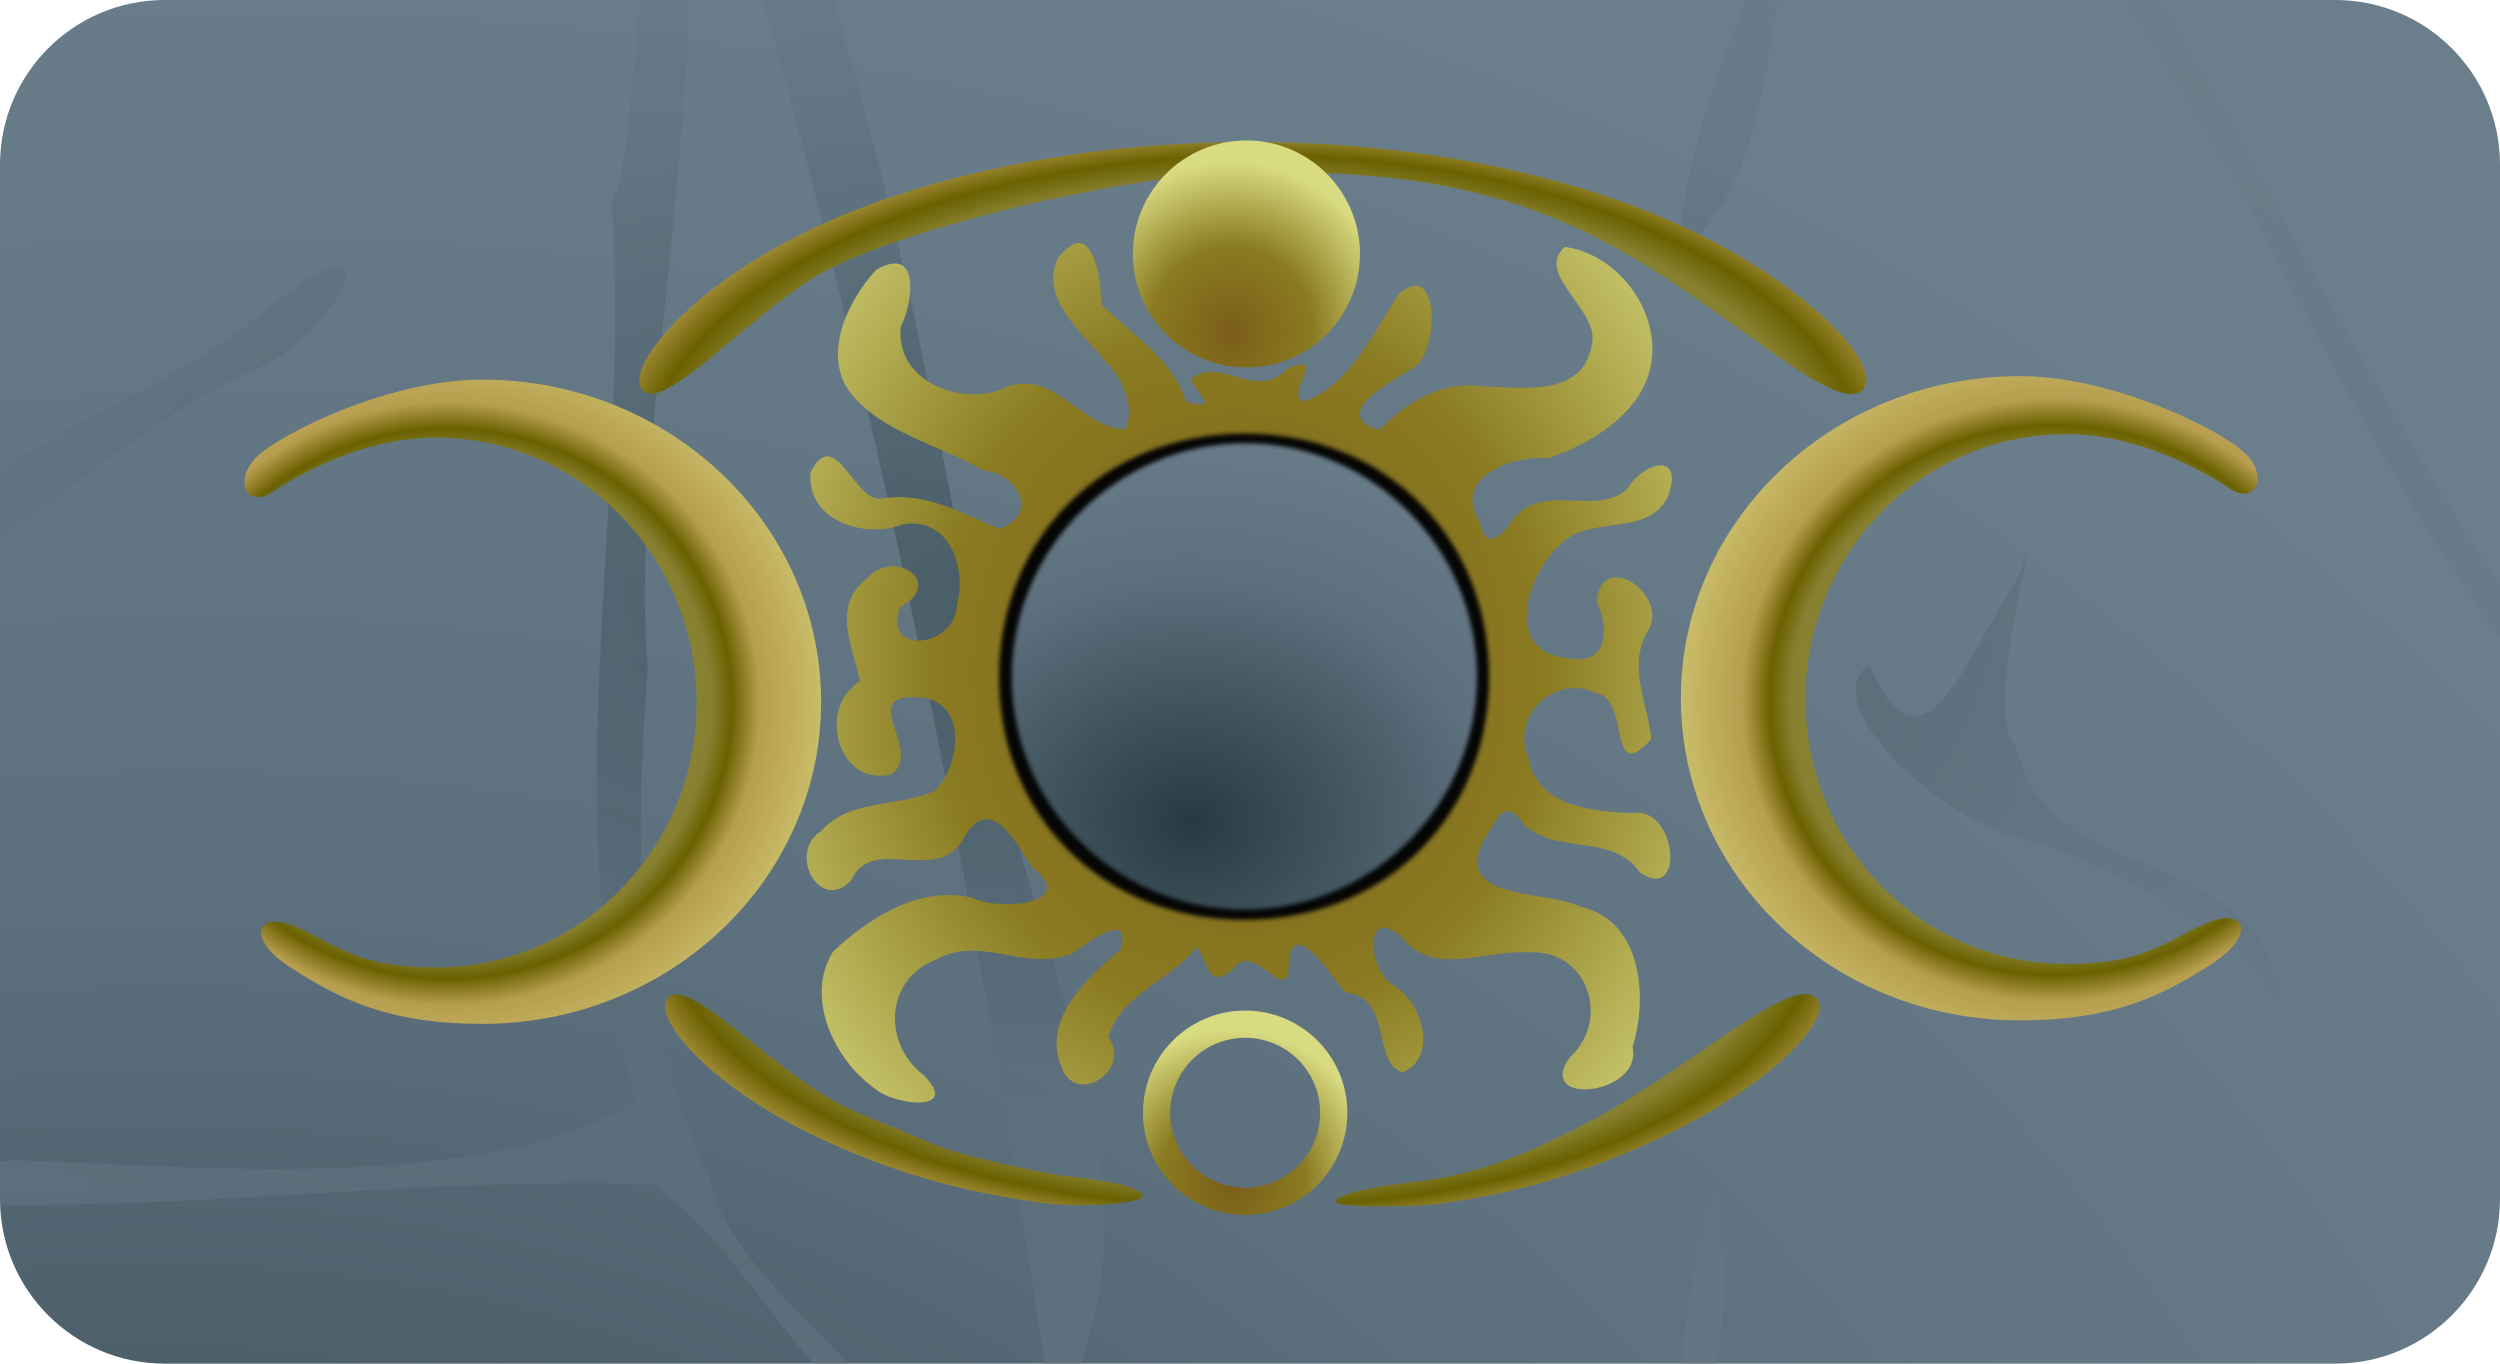
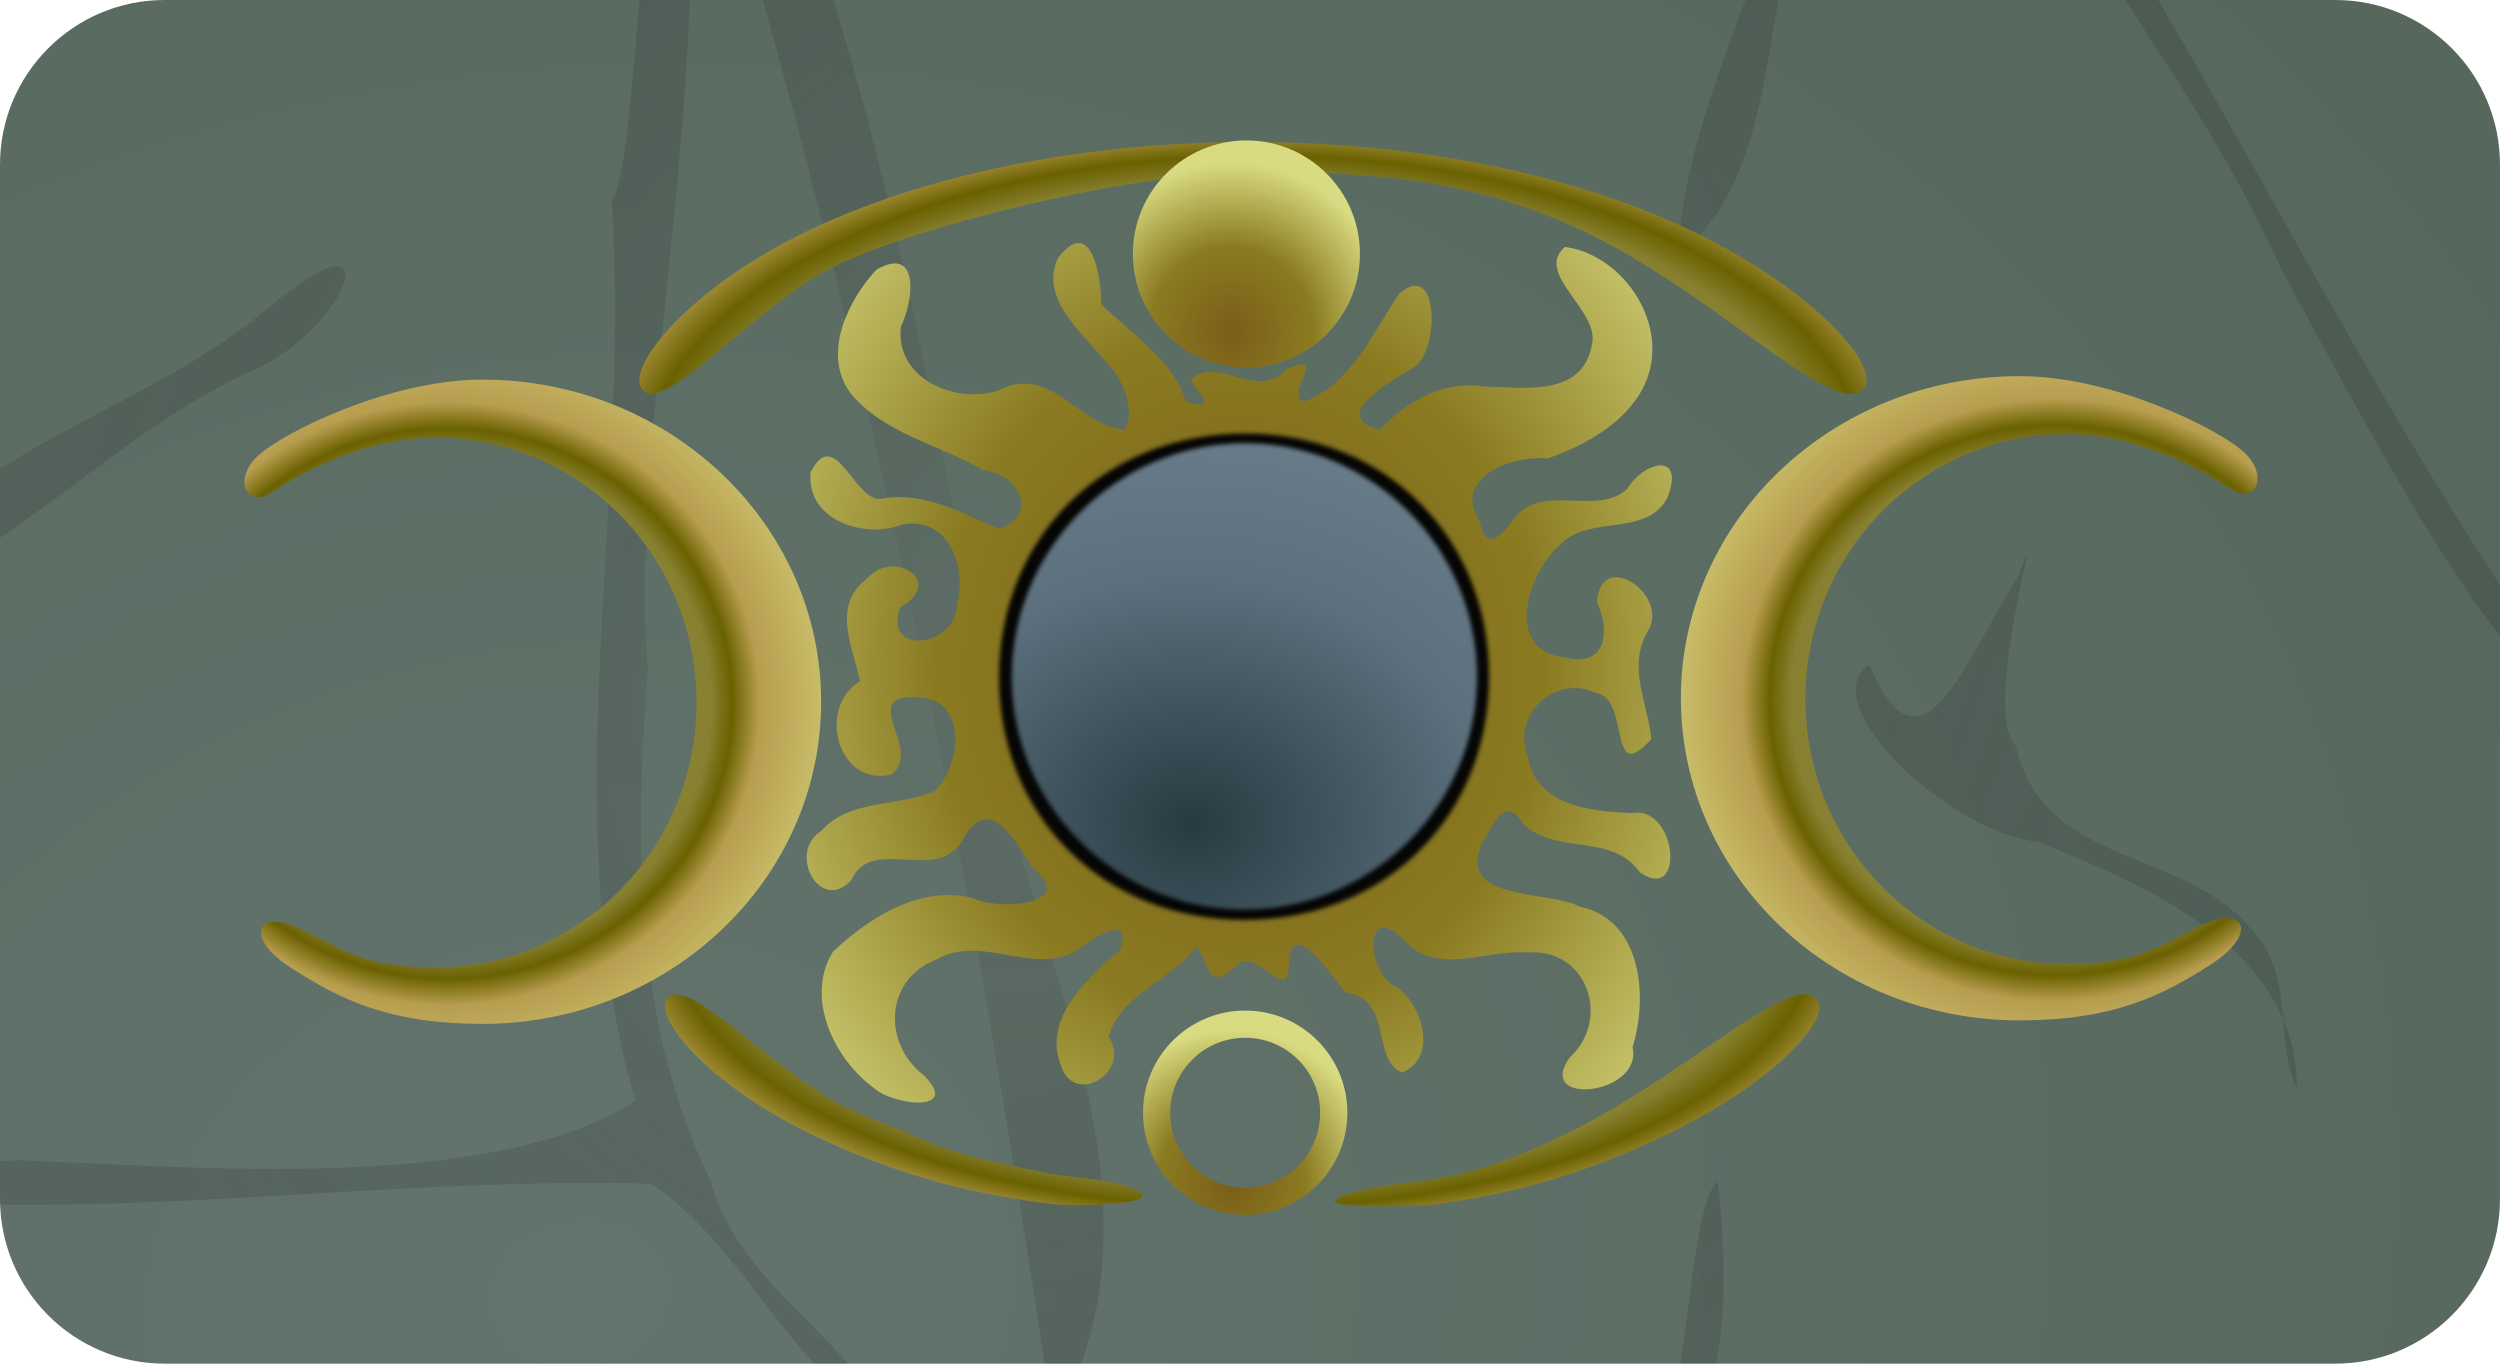
- <svg xmlns="http://www.w3.org/2000/svg" xmlns:xlink="http://www.w3.org/1999/xlink" width="55mm" height="30mm" viewBox="0 0 55 30" version="1.1" id="svg16989">
+ <svg xmlns="http://www.w3.org/2000/svg" xmlns:xlink="http://www.w3.org/1999/xlink" id="svg16989" version="1.1" viewBox="0 0 55 30" height="30mm" width="55mm">
  <defs id="defs16983">
-     <filter height="1.021" y="-0.01" width="1.021" x="-0.01" id="filter16908" style="color-interpolation-filters:sRGB">
-       <feGaussianBlur id="feGaussianBlur16910" stdDeviation="0.495" />
+     <linearGradient id="linearGradient973">
+       <stop style="stop-color:#63746d;stop-opacity:0.657" offset="0" id="stop969" />
+       <stop style="stop-color:#000000;stop-opacity:0.262" offset="1" id="stop971" />
+     </linearGradient>
+     <filter style="color-interpolation-filters:sRGB" id="filter16908" x="-0.01" width="1.021" y="-0.01" height="1.021">
+       <feGaussianBlur stdDeviation="0.495" id="feGaussianBlur16910" />
    </filter>
-     <radialGradient xlink:href="#linearGradient15844" id="radialGradient15821-7" cx="398.629" cy="-194.318" fx="398.629" fy="-194.318" r="26.458" gradientUnits="userSpaceOnUse" gradientTransform="matrix(4.890366,0.01627945,-0.01702949,5.115687,-731.3949,992.806)" />
+     <radialGradient gradientTransform="matrix(4.890366,0.01627945,-0.01702949,5.115687,-731.3949,992.806)" gradientUnits="userSpaceOnUse" r="26.458" fy="-194.318" fx="398.629" cy="-194.318" cx="398.629" id="radialGradient15821-7" xlink:href="#linearGradient15844" />
    <linearGradient id="linearGradient15844">
-       <stop style="stop-color:#7b5d19;stop-opacity:1" offset="0" id="stop15834" />
-       <stop id="stop15846" offset="0.5" style="stop-color:#8a7b21;stop-opacity:1" />
-       <stop style="stop-color:#d9db82;stop-opacity:1" offset="1" id="stop15842" />
+       <stop id="stop15834" offset="0" style="stop-color:#7b5d19;stop-opacity:1" />
+       <stop style="stop-color:#8a7b21;stop-opacity:1" offset="0.5" id="stop15846" />
+       <stop id="stop15842" offset="1" style="stop-color:#d9db82;stop-opacity:1" />
    </linearGradient>
-     <radialGradient gradientUnits="userSpaceOnUse" gradientTransform="matrix(1.503504,-0.00376146,0.00363697,1.453745,-275.8664,191.9361)" r="253.976" fy="-417.546" fx="537.596" cy="-417.546" cx="537.596" id="radialGradient15790" xlink:href="#linearGradient15786-3" />
+     <radialGradient xlink:href="#linearGradient15786-3" id="radialGradient15790" cx="537.596" cy="-417.546" fx="537.596" fy="-417.546" r="253.976" gradientTransform="matrix(1.503504,-0.00376146,0.00363697,1.453745,-275.8664,191.9361)" gradientUnits="userSpaceOnUse" />
    <linearGradient id="linearGradient15786-3">
-       <stop id="stop15782" offset="0" style="stop-color:#a5a060;stop-opacity:1" />
-       <stop style="stop-color:#878030;stop-opacity:1;" offset="0.608" id="stop15796" />
-       <stop style="stop-color:#6a6100;stop-opacity:1;" offset="0.656" id="stop15792" />
-       <stop id="stop15794" offset="0.719" style="stop-color:#b79d4f;stop-opacity:1" />
-       <stop id="stop15784" offset="1" style="stop-color:#d9db82;stop-opacity:1" />
+       <stop style="stop-color:#a5a060;stop-opacity:1" offset="0" id="stop15782" />
+       <stop id="stop15796" offset="0.608" style="stop-color:#878030;stop-opacity:1;" />
+       <stop id="stop15792" offset="0.656" style="stop-color:#6a6100;stop-opacity:1;" />
+       <stop style="stop-color:#b79d4f;stop-opacity:1" offset="0.719" id="stop15794" />
+       <stop style="stop-color:#d9db82;stop-opacity:1" offset="1" id="stop15784" />
    </linearGradient>
-     <radialGradient gradientUnits="userSpaceOnUse" gradientTransform="matrix(1.526905,-0.010378,0.00545706,0.8028932,-650.8611,-397.8761)" r="540.523" fy="-254.381" fx="1239.718" cy="-254.381" cx="1239.718" id="radialGradient15811" xlink:href="#linearGradient15786-3" />
-     <radialGradient gradientTransform="matrix(1.4379,0.0047866,-0.00500713,1.50415,-251.0745,93.43436)" gradientUnits="userSpaceOnUse" r="26.458" fy="-194.318" fx="398.629" cy="-194.318" cx="398.629" id="radialGradient15821" xlink:href="#linearGradient15844" />
-     <radialGradient r="540.523" fy="-254.381" fx="1239.718" cy="-254.381" cx="1239.718" gradientTransform="matrix(1.436344,0.00928218,0.00513343,-0.7181129,-548.1296,-422.375)" gradientUnits="userSpaceOnUse" id="radialGradient15850" xlink:href="#linearGradient15786-3" />
-     <radialGradient r="253.976" fy="-417.546" fx="537.596" cy="-417.546" cx="537.596" gradientTransform="matrix(-0.3978022,-9.9521961e-4,-9.6228163e-4,0.3846367,728.2825,49.96807)" gradientUnits="userSpaceOnUse" id="radialGradient15854" xlink:href="#linearGradient15786-3" />
-     <radialGradient gradientUnits="userSpaceOnUse" gradientTransform="matrix(5.323385,-0.02679039,0.03030134,6.021026,-498.0547,272.1827)" r="100.961" fy="-117.546" fx="324.911" cy="-117.546" cx="324.911" id="radialGradient16184" xlink:href="#linearGradient15844" />
-     <radialGradient gradientTransform="matrix(0.3876407,0.01339049,-0.01128574,0.3267106,-42.21169,-32.58953)" gradientUnits="userSpaceOnUse" r="14.992" fy="74.561" fx="64.105" cy="74.561" cx="64.105" id="radialGradient16632" xlink:href="#linearGradient16630" />
+     <radialGradient xlink:href="#linearGradient15786-3" id="radialGradient15811" cx="1239.718" cy="-254.381" fx="1239.718" fy="-254.381" r="540.523" gradientTransform="matrix(1.526905,-0.010378,0.00545706,0.8028932,-650.8611,-397.8761)" gradientUnits="userSpaceOnUse" />
+     <radialGradient xlink:href="#linearGradient15844" id="radialGradient15821" cx="398.629" cy="-194.318" fx="398.629" fy="-194.318" r="26.458" gradientUnits="userSpaceOnUse" gradientTransform="matrix(1.4379,0.0047866,-0.00500713,1.50415,-251.0745,93.43436)" />
+     <radialGradient xlink:href="#linearGradient15786-3" id="radialGradient15850" gradientUnits="userSpaceOnUse" gradientTransform="matrix(1.436344,0.00928218,0.00513343,-0.7181129,-548.1296,-422.375)" cx="1239.718" cy="-254.381" fx="1239.718" fy="-254.381" r="540.523" />
+     <radialGradient xlink:href="#linearGradient15786-3" id="radialGradient15854" gradientUnits="userSpaceOnUse" gradientTransform="matrix(-0.3978022,-9.9521961e-4,-9.6228163e-4,0.3846367,728.2825,49.96807)" cx="537.596" cy="-417.546" fx="537.596" fy="-417.546" r="253.976" />
+     <radialGradient xlink:href="#linearGradient15844" id="radialGradient16184" cx="324.911" cy="-117.546" fx="324.911" fy="-117.546" r="100.961" gradientTransform="matrix(5.323385,-0.02679039,0.03030134,6.021026,-498.0547,272.1827)" gradientUnits="userSpaceOnUse" />
+     <radialGradient xlink:href="#linearGradient16630" id="radialGradient16632" cx="64.105" cy="74.561" fx="64.105" fy="74.561" r="14.992" gradientUnits="userSpaceOnUse" gradientTransform="matrix(0.3876407,0.01339049,-0.01128574,0.3267106,-42.21169,-32.58953)" />
    <linearGradient id="linearGradient16630">
-       <stop id="stop16626" offset="0" style="stop-color:#263b41;stop-opacity:1" />
-       <stop style="stop-color:#5d707e;stop-opacity:1" offset="0.593" id="stop16634" />
-       <stop id="stop16628" offset="1" style="stop-color:#6b7e8b;stop-opacity:1" />
+       <stop style="stop-color:#263b41;stop-opacity:1" offset="0" id="stop16626" />
+       <stop id="stop16634" offset="0.593" style="stop-color:#5d707e;stop-opacity:1" />
+       <stop style="stop-color:#6b7e8b;stop-opacity:1" offset="1" id="stop16628" />
    </linearGradient>
-     <radialGradient xlink:href="#linearGradient16630" id="radialGradient17872" cx="4.882" cy="48.695" fx="4.882" fy="48.695" r="27.5" gradientTransform="matrix(2.449382,-0.5314047,0.4374097,2.016135,-32.50326,-42.14928)" gradientUnits="userSpaceOnUse" />
-     <radialGradient xlink:href="#linearGradient16630" id="radialGradient17916" cx="23.928" cy="12.776" fx="23.928" fy="12.776" r="29.789" gradientTransform="matrix(5.078832,0.1494433,-0.07009757,2.382267,-30.19479,16.05537)" gradientUnits="userSpaceOnUse" />
+     <radialGradient gradientUnits="userSpaceOnUse" gradientTransform="matrix(2.449382,-0.5314047,0.4374097,2.016135,-32.50326,-42.14928)" r="27.5" fy="38.119" fx="11.665" cy="38.119" cx="11.665" id="radialGradient17872" xlink:href="#linearGradient892" />
+     <radialGradient gradientUnits="userSpaceOnUse" gradientTransform="matrix(2.299758,-2.485381,1.970782,1.823593,10.23012,86.24023)" r="29.789" fy="12.776" fx="23.928" cy="12.776" cx="23.928" id="radialGradient17916" xlink:href="#linearGradient973" />
+     <linearGradient id="linearGradient892">
+       <stop id="stop888" offset="0" style="stop-color:#63746d;stop-opacity:1" />
+       <stop id="stop890" offset="1" style="stop-color:#516256;stop-opacity:1" />
+     </linearGradient>
  </defs>
  <g id="layer1">
-     <rect style="fill:url(#radialGradient17872);fill-opacity:1;stroke-width:1.732;stroke-linecap:round;stroke-linejoin:bevel" id="rect17616" width="55" height="30" x="0" y="-5.5511151e-17" ry="3.624" />
-     <path id="path17901" style="opacity:0.433;fill:url(#radialGradient17916);fill-opacity:1;stroke:none;stroke-width:1px;stroke-linecap:butt;stroke-linejoin:miter;stroke-opacity:1" d="M 53.184 0 C 52.526 6.965 52.105 14.635 50.875 16.752 C 52.483 42.532 45.98 67.716 52.832 91.555 C 40.525 99.389 15.128 96.931 1.398 96.471 C 0.9 96.521 0.442 96.533 0 96.531 L 0 100.168 C 18.051 100.381 36.079 97.927 54.145 98.43 C 59.422 101.863 63.367 108.662 67.691 113.387 L 70.502 113.387 C 66.395 108.646 60.819 104.71 59.072 98.137 C 52.612 84.93 52.777 69.828 53.861 55.568 C 52.58 40.835 56.819 17.998 57.34 0 L 53.184 0 z M 63.426 0 C 73.915 37.169 81.162 75.2 86.854 113.387 L 89.881 113.387 C 94.853 99.899 88.853 84.816 85.045 71.555 C 79.926 47.706 76.452 23.345 69.305 0 L 63.426 0 z M 145.141 0 C 142.523 6.881 140.006 13.803 139.457 21.199 C 145.624 16.656 146.516 7.696 147.877 0 L 145.141 0 z M 176.703 0 C 181.485 7.31 186.259 14.617 189.826 22.658 C 193.74 29.763 201.808 45.304 207.873 52.881 L 207.873 48.631 C 197.511 32.849 189.12 16.495 179.463 0 L 176.703 0 z M 27.912 22.15 C 26.951 22.216 25.088 23.23 22.092 25.768 C 15.612 31.243 7.174 34.399 0 38.994 L 0 44.732 C 7.047 39.939 13.504 34.07 21.391 30.646 C 26.921 28.012 30.367 21.983 27.912 22.15 z M 168.52 46.086 C 168.462 46.152 168.264 46.704 167.859 47.902 C 163.224 55.024 159.837 65.587 155.428 55.26 C 150.647 58.504 162.22 69.302 169.514 70.014 C 176.981 73.044 186.559 77.034 189.83 84.727 C 189.626 82.281 189.365 79.845 187.625 77.795 C 181.892 70.23 170.062 72.45 167.609 62.025 C 165.054 59.529 168.832 45.73 168.52 46.086 z M 189.83 84.727 C 189.996 86.721 190.136 88.719 190.986 90.527 C 190.987 88.384 190.568 86.462 189.83 84.727 z M 190.986 90.527 C 190.986 90.534 190.986 90.54 190.986 90.547 L 191.037 90.633 C 191.02 90.598 191.003 90.563 190.986 90.527 z M 191.037 90.633 C 191.246 91.061 191.484 91.482 191.787 91.885 L 191.037 90.633 z M 142.855 98.205 C 141.257 99.475 140.761 106.532 139.727 113.387 L 142.703 113.387 C 143.667 108.391 143.327 102.926 142.855 98.205 z " transform="scale(0.2645833)" />
-     <g id="g17862" transform="matrix(1.895066,0,0,1.895066,60.72239,32.074)">
+     <rect ry="3.624" y="-5.5511151e-17" x="0" height="30" width="55" id="rect17616" style="fill:url(#radialGradient17872);fill-opacity:1;stroke-width:1.732;stroke-linecap:round;stroke-linejoin:bevel" />
+     <path transform="scale(0.2645833)" d="M 53.184 0 C 52.526 6.965 52.105 14.635 50.875 16.752 C 52.483 42.532 45.98 67.716 52.832 91.555 C 40.525 99.389 15.128 96.931 1.398 96.471 C 0.9 96.521 0.442 96.533 0 96.531 L 0 100.168 C 18.051 100.381 36.079 97.927 54.145 98.43 C 59.422 101.863 63.367 108.662 67.691 113.387 L 70.502 113.387 C 66.395 108.646 60.819 104.71 59.072 98.137 C 52.612 84.93 52.777 69.828 53.861 55.568 C 52.58 40.835 56.819 17.998 57.34 0 L 53.184 0 z M 63.426 0 C 73.915 37.169 81.162 75.2 86.854 113.387 L 89.881 113.387 C 94.853 99.899 88.853 84.816 85.045 71.555 C 79.926 47.706 76.452 23.345 69.305 0 L 63.426 0 z M 145.141 0 C 142.523 6.881 140.006 13.803 139.457 21.199 C 145.624 16.656 146.516 7.696 147.877 0 L 145.141 0 z M 176.703 0 C 181.485 7.31 186.259 14.617 189.826 22.658 C 193.74 29.763 201.808 45.304 207.873 52.881 L 207.873 48.631 C 197.511 32.849 189.12 16.495 179.463 0 L 176.703 0 z M 27.912 22.15 C 26.951 22.216 25.088 23.23 22.092 25.768 C 15.612 31.243 7.174 34.399 0 38.994 L 0 44.732 C 7.047 39.939 13.504 34.07 21.391 30.646 C 26.921 28.012 30.367 21.983 27.912 22.15 z M 168.52 46.086 C 168.462 46.152 168.264 46.704 167.859 47.902 C 163.224 55.024 159.837 65.587 155.428 55.26 C 150.647 58.504 162.22 69.302 169.514 70.014 C 176.981 73.044 186.559 77.034 189.83 84.727 C 189.626 82.281 189.365 79.845 187.625 77.795 C 181.892 70.23 170.062 72.45 167.609 62.025 C 165.054 59.529 168.832 45.73 168.52 46.086 z M 189.83 84.727 C 189.996 86.721 190.136 88.719 190.986 90.527 C 190.987 88.384 190.568 86.462 189.83 84.727 z M 190.986 90.527 C 190.986 90.534 190.986 90.54 190.986 90.547 L 191.037 90.633 C 191.02 90.598 191.003 90.563 190.986 90.527 z M 191.037 90.633 C 191.246 91.061 191.484 91.482 191.787 91.885 L 191.037 90.633 z M 142.855 98.205 C 141.257 99.475 140.761 106.532 139.727 113.387 L 142.703 113.387 C 143.667 108.391 143.327 102.926 142.855 98.205 z " style="opacity:0.433;fill:url(#radialGradient17916);fill-opacity:1;stroke:none;stroke-width:1px;stroke-linecap:butt;stroke-linejoin:miter;stroke-opacity:1" id="path17901" />
+     <g transform="matrix(1.895066,0,0,1.895066,60.72239,32.074)" id="g17862">
      <g id="g17849">
-         <circle r="2.946" cy="-9.069" cx="-17.595" id="path16624" style="fill:url(#radialGradient16632);fill-opacity:1;stroke:none;stroke-width:0.394;stroke-linecap:round;stroke-linejoin:bevel;stroke-miterlimit:4;stroke-dasharray:none;stroke-opacity:1" />
-         <g transform="matrix(0.04981153,0,0,0.04981153,-33.83978,-3.259127)" id="g16232">
-           <path id="path15813-2" style="fill:url(#radialGradient15821-7);fill-opacity:1;stroke:none;stroke-width:6.487;stroke-linecap:round;stroke-linejoin:bevel" d="m 1233.049,-146.75 a 89.986,89.986 0 0 0 -89.826,89.986 89.986,89.986 0 0 0 89.986,89.986 89.986,89.986 0 0 0 89.986,-89.986 89.986,89.986 0 0 0 -89.986,-89.986 89.986,89.986 0 0 0 -0.16,0 z m 0.16,23.975 a 66.013,66.013 0 0 1 66.012,66.012 A 66.013,66.013 0 0 1 1233.209,9.25 a 66.013,66.013 0 0 1 -66.014,-66.014 66.013,66.013 0 0 1 66.014,-66.012 z" transform="scale(0.2645833)" />
-           <path id="path15769" style="mix-blend-mode:normal;fill:url(#radialGradient15790);fill-opacity:1;stroke:none;stroke-width:6.531;stroke-linecap:round;stroke-linejoin:bevel;stroke-miterlimit:4;stroke-dasharray:none;stroke-opacity:1" d="m 561.193,-702.518 c -82.425,-1.5e-4 -176.868,47.128 -198.311,67.748 -21.444,20.62 -9.187,46.283 13.269,31.284 22.456,-14.999 80.19,-47.85 143.593,-47.956 h 0.375 c 126.954,-1.2e-4 229.871,104.482 229.871,233.367 1.3e-4,128.885 -102.917,233.367 -229.871,233.367 -63.477,-4.8e-4 -80.912,-15.762 -119.314,-34.164 -38.401,-18.402 -50,7.741 -7.445,34.928 42.555,27.187 85.408,48.92 167.833,48.92 164.849,-7.3e-4 298.486,-127.038 298.486,-283.746 3.2e-4,-156.709 -133.636,-283.747 -298.486,-283.748 z" transform="scale(0.2645833)" />
-           <path id="path15798" style="fill:url(#radialGradient15811);fill-opacity:1;stroke:none;stroke-width:6.211;stroke-linecap:round;stroke-linejoin:bevel" d="m 1235.518,-911.857 c -148.193,0.237 -290.154,29.674 -394.774,81.859 -104.62,52.186 -156.995,122.72 -137.102,137.806 19.892,15.086 86.055,-59.941 149.478,-100.137 63.423,-40.196 278.162,-92.662 383.863,-92.972 105.701,-0.309 204.46,4.624 311.909,60.938 107.449,56.314 203.305,154.717 228.182,130.832 18.551,-17.811 -38.808,-84.573 -143.817,-136.784 -105.009,-52.211 -247.433,-81.543 -395.938,-81.543 z" transform="scale(0.2645833)" />
-           <circle style="fill:url(#radialGradient15821);fill-opacity:1;stroke:none;stroke-width:1.907;stroke-linecap:round;stroke-linejoin:bevel" id="path15813" cx="326.572" cy="-215.167" r="26.458" />
-           <path id="path15848" style="fill:url(#radialGradient15850);fill-opacity:1;stroke:none;stroke-width:5.697;stroke-linecap:round;stroke-linejoin:bevel" d="m 1725.803,-161.217 c -33.255,0.716 -114.626,75.434 -204.647,120.293 -20.119,10.026 -37.806,17.944 -54.23,24.223 -16.424,6.28 -31.586,10.92 -46.656,14.391 -15.07,3.471 -30.048,5.772 -46.105,7.372 -14.914,2.28 -50.163,6.424 -60.983,14.596 -10.82,8.172 70.405,6.61 90.346,3.904 24.981,-3.436 48.163,-7.831 70.315,-13.271 22.151,-5.44 43.272,-11.927 64.129,-19.546 20.857,-7.619 41.449,-16.372 62.545,-26.345 98.781,-46.698 152.738,-106.409 135.287,-122.34 -2.56,-2.337 -5.918,-3.365 -10.002,-3.277 z m -993.393,0.318 c -2.481,-0.06 -4.619,0.497 -6.373,1.762 -18.713,13.493 30.555,76.579 128.971,123.254 21.564,10.227 42.904,19.123 64.668,26.806 21.764,7.682 43.951,14.15 67.209,19.519 23.258,5.369 47.587,9.641 73.633,12.93 26.946,3.278 95.906,0.387 80.148,-10.226 -15.758,-10.613 -59.155,-12.52 -76.881,-15.822 -27.201,-5.106 -53.981,-11.042 -79.113,-17.739 -25.132,-6.697 -47.612,-18.676 -67.899,-26.215 -20.287,-7.539 -37.457,-15.312 -50.124,-22.944 -54.068,-32.581 -110.251,-90.747 -134.238,-91.324 z" transform="scale(0.2645833)" />
-           <path d="m 506.81,-186.689 c 21.808,-4e-5 46.796,12.469 52.47,17.925 5.674,5.456 2.431,12.246 -3.511,8.277 -5.941,-3.969 -21.217,-12.66 -37.992,-12.688 h -0.099 c -33.59,-3e-5 -60.82,27.644 -60.82,61.745 -3e-5,34.101 27.23,61.745 60.82,61.745 16.795,-1.27e-4 21.408,-4.17 31.568,-9.039 10.16,-4.869 13.229,2.048 1.97,9.241 -11.259,7.193 -22.598,12.943 -44.406,12.943 -43.616,-1.94e-4 -78.974,-33.612 -78.975,-75.074 -8e-5,-41.463 35.358,-75.075 78.975,-75.075 z" style="fill:url(#radialGradient15854);fill-opacity:1;stroke:none;stroke-width:1.728;stroke-linecap:round;stroke-linejoin:bevel" id="path15852" />
-           <path id="path15856" style="fill:url(#radialGradient16184);fill-opacity:1;stroke:none;stroke-width:1px;stroke-linecap:butt;stroke-linejoin:miter;stroke-opacity:1" d="m 1086.193,-822.783 c -4.829,0.145 -10.695,3.894 -17.768,12.971 -16.662,35.412 19.958,64.449 39.893,89.188 16.888,15.938 28.928,43.704 18.988,62.021 -40.779,-2.042 -64.737,-58.552 -111.264,-34.375 -38.721,12.496 -91.276,-10.602 -86.137,-56.176 11.028,-21.755 17.293,-72.275 -21.51,-50.256 -25.043,26.884 -47.87,73.695 -23.445,107.967 29.233,36.76 78.807,45.831 117.781,68.91 30.974,2.742 49.444,39.203 13.701,51.441 -31.504,-12.815 -65.142,-33.651 -104.268,-26.455 -22.783,2.938 -40.456,-66.222 -61.783,-23.244 -3.92,42.633 48.238,59.097 81.5,45.676 40.88,-6.562 56.413,38.459 47.348,70.92 -0.207,36.882 -65.779,46.174 -49.773,2.037 39.974,-21.499 -5.315,-52.549 -29.523,-24.971 -31.386,23.983 -12.364,59.912 -5.93,90.312 -38.161,22.606 -20.114,93.288 27.564,82.117 29.413,-21.854 -32.141,-71.235 24.195,-68.041 43.434,2.393 37.12,59.857 14.266,82.354 -31.297,14.675 -75.011,6.611 -100.152,35.348 -30.545,19.324 -1.009,73.073 26.34,43.445 18.328,-40.762 75.847,4.611 98.723,-36.227 22.737,-42.13 45.993,2.05 60.721,25.031 41.799,31.96 -28.104,39.032 -53.158,26.658 -46.077,-10.99 -90.433,17.487 -122.404,47.533 -25.164,40.753 1.308,95.314 36.939,120.67 16.661,14.65 75.855,21.554 43.48,-11.494 -36.959,-27.771 -34.915,-84.916 10.59,-102.191 38.809,-22.678 81.699,12.798 121.252,-6.408 12.604,-8.991 51.17,-38.068 41.172,-2.77 -28.397,24.867 -70.333,61.33 -51.959,104.133 12.553,34.39 62.048,2.788 41.275,-26.844 9.915,-37.509 56.247,-50.516 77.568,-79.303 10.888,12.132 8.22,39.699 32.365,19.234 17.483,-26.486 48.224,35.722 48.9,-4.299 1.713,-44.944 39.206,12.389 49.648,25.24 42.301,4.207 22.659,59.885 50.176,70.385 31.578,-12.623 18.237,-59.832 -5.42,-75.463 -25.585,-11.125 -29.47,-75.913 5.883,-42.691 27.535,34.517 73.849,9.476 110.633,12.486 51.987,-3.649 73.198,58.852 36.478,92.459 -31.091,43.765 64.72,33.175 55.352,-9.201 13.864,-44.278 8.256,-112.08 -46.445,-123.705 -28.727,-14.69 -109.73,-4.409 -85.877,-56.178 12.035,-18.661 18.857,-42.935 37.266,-15.312 30.775,26.388 76.612,6.462 101.535,41.469 40.471,27.758 32.677,-59.751 -7.113,-52.273 -35.793,-1.688 -83.728,-5.72 -91.607,-49.699 -14.822,-36.978 24.215,-73.025 59.75,-56.209 31.267,4.237 9.854,84.062 49.035,40.639 -3.229,-32.957 -22.393,-64.531 -1.803,-97.402 15.541,-31.986 -43.527,-70.163 -46.08,-22.908 11.395,23.602 9.246,57.156 -26.99,48.75 -56.444,-5.52 -34.281,-74.747 -5.309,-99.721 25.305,-26.918 76.527,-5.941 94.555,-41.816 15.474,-40.483 -21.095,-31.654 -35.584,-7.227 -27.442,24.915 -74.129,-6.483 -99.99,26.336 -12.825,18.273 -24.866,27.665 -29.988,2.34 -25.06,-38.732 29.246,-58.849 59.801,-55.498 43.089,-14.653 93.166,-45.991 92.273,-97.432 -0.446,-42.024 -35.243,-83.286 -77.039,-88.922 -27.69,24.11 32.185,56.36 23.627,86.857 -8.39,45.695 -60.855,36.917 -95.051,36.084 -37.324,-5.491 -67.109,13.283 -91.898,38.156 -46.411,-12.882 12.557,-43.851 31.062,-55.465 21.907,-15.528 21.531,-95.557 -13.947,-64.17 -23.092,34.42 -42.087,79.441 -83.5,94.795 -18.776,-5.737 23.379,-45.102 -14.965,-28.959 -27.115,29.763 -60.083,-12.943 -84.988,9.639 6.848,13.502 26.274,28.033 -4.197,19.193 -10.73,-35.782 -46.541,-58.653 -74.623,-85.518 0.346,-16.449 -4.372,-54.446 -20.146,-53.973 z m 147.076,172.213 a 209.942,209.942 0 0 1 209.943,209.943 209.942,209.942 0 0 1 -209.943,209.941 209.942,209.942 0 0 1 -209.941,-209.941 209.942,209.942 0 0 1 209.941,-209.943 z" transform="scale(0.2645833)" />
+         <circle style="fill:url(#radialGradient16632);fill-opacity:1;stroke:none;stroke-width:0.394;stroke-linecap:round;stroke-linejoin:bevel;stroke-miterlimit:4;stroke-dasharray:none;stroke-opacity:1" id="path16624" cx="-17.595" cy="-9.069" r="2.946" />
+         <g id="g16232" transform="matrix(0.04981153,0,0,0.04981153,-33.83978,-3.259127)">
+           <path transform="scale(0.2645833)" d="m 1233.049,-146.75 a 89.986,89.986 0 0 0 -89.826,89.986 89.986,89.986 0 0 0 89.986,89.986 89.986,89.986 0 0 0 89.986,-89.986 89.986,89.986 0 0 0 -89.986,-89.986 89.986,89.986 0 0 0 -0.16,0 z m 0.16,23.975 a 66.013,66.013 0 0 1 66.012,66.012 A 66.013,66.013 0 0 1 1233.209,9.25 a 66.013,66.013 0 0 1 -66.014,-66.014 66.013,66.013 0 0 1 66.014,-66.012 z" style="fill:url(#radialGradient15821-7);fill-opacity:1;stroke:none;stroke-width:6.487;stroke-linecap:round;stroke-linejoin:bevel" id="path15813-2" />
+           <path transform="scale(0.2645833)" d="m 561.193,-702.518 c -82.425,-1.5e-4 -176.868,47.128 -198.311,67.748 -21.444,20.62 -9.187,46.283 13.269,31.284 22.456,-14.999 80.19,-47.85 143.593,-47.956 h 0.375 c 126.954,-1.2e-4 229.871,104.482 229.871,233.367 1.3e-4,128.885 -102.917,233.367 -229.871,233.367 -63.477,-4.8e-4 -80.912,-15.762 -119.314,-34.164 -38.401,-18.402 -50,7.741 -7.445,34.928 42.555,27.187 85.408,48.92 167.833,48.92 164.849,-7.3e-4 298.486,-127.038 298.486,-283.746 3.2e-4,-156.709 -133.636,-283.747 -298.486,-283.748 z" style="mix-blend-mode:normal;fill:url(#radialGradient15790);fill-opacity:1;stroke:none;stroke-width:6.531;stroke-linecap:round;stroke-linejoin:bevel;stroke-miterlimit:4;stroke-dasharray:none;stroke-opacity:1" id="path15769" />
+           <path transform="scale(0.2645833)" d="m 1235.518,-911.857 c -148.193,0.237 -290.154,29.674 -394.774,81.859 -104.62,52.186 -156.995,122.72 -137.102,137.806 19.892,15.086 86.055,-59.941 149.478,-100.137 63.423,-40.196 278.162,-92.662 383.863,-92.972 105.701,-0.309 204.46,4.624 311.909,60.938 107.449,56.314 203.305,154.717 228.182,130.832 18.551,-17.811 -38.808,-84.573 -143.817,-136.784 -105.009,-52.211 -247.433,-81.543 -395.938,-81.543 z" style="fill:url(#radialGradient15811);fill-opacity:1;stroke:none;stroke-width:6.211;stroke-linecap:round;stroke-linejoin:bevel" id="path15798" />
+           <circle r="26.458" cy="-215.167" cx="326.572" id="path15813" style="fill:url(#radialGradient15821);fill-opacity:1;stroke:none;stroke-width:1.907;stroke-linecap:round;stroke-linejoin:bevel" />
+           <path transform="scale(0.2645833)" d="m 1725.803,-161.217 c -33.255,0.716 -114.626,75.434 -204.647,120.293 -20.119,10.026 -37.806,17.944 -54.23,24.223 -16.424,6.28 -31.586,10.92 -46.656,14.391 -15.07,3.471 -30.048,5.772 -46.105,7.372 -14.914,2.28 -50.163,6.424 -60.983,14.596 -10.82,8.172 70.405,6.61 90.346,3.904 24.981,-3.436 48.163,-7.831 70.315,-13.271 22.151,-5.44 43.272,-11.927 64.129,-19.546 20.857,-7.619 41.449,-16.372 62.545,-26.345 98.781,-46.698 152.738,-106.409 135.287,-122.34 -2.56,-2.337 -5.918,-3.365 -10.002,-3.277 z m -993.393,0.318 c -2.481,-0.06 -4.619,0.497 -6.373,1.762 -18.713,13.493 30.555,76.579 128.971,123.254 21.564,10.227 42.904,19.123 64.668,26.806 21.764,7.682 43.951,14.15 67.209,19.519 23.258,5.369 47.587,9.641 73.633,12.93 26.946,3.278 95.906,0.387 80.148,-10.226 -15.758,-10.613 -59.155,-12.52 -76.881,-15.822 -27.201,-5.106 -53.981,-11.042 -79.113,-17.739 -25.132,-6.697 -47.612,-18.676 -67.899,-26.215 -20.287,-7.539 -37.457,-15.312 -50.124,-22.944 -54.068,-32.581 -110.251,-90.747 -134.238,-91.324 z" style="fill:url(#radialGradient15850);fill-opacity:1;stroke:none;stroke-width:5.697;stroke-linecap:round;stroke-linejoin:bevel" id="path15848" />
+           <path id="path15852" style="fill:url(#radialGradient15854);fill-opacity:1;stroke:none;stroke-width:1.728;stroke-linecap:round;stroke-linejoin:bevel" d="m 506.81,-186.689 c 21.808,-4e-5 46.796,12.469 52.47,17.925 5.674,5.456 2.431,12.246 -3.511,8.277 -5.941,-3.969 -21.217,-12.66 -37.992,-12.688 h -0.099 c -33.59,-3e-5 -60.82,27.644 -60.82,61.745 -3e-5,34.101 27.23,61.745 60.82,61.745 16.795,-1.27e-4 21.408,-4.17 31.568,-9.039 10.16,-4.869 13.229,2.048 1.97,9.241 -11.259,7.193 -22.598,12.943 -44.406,12.943 -43.616,-1.94e-4 -78.974,-33.612 -78.975,-75.074 -8e-5,-41.463 35.358,-75.075 78.975,-75.075 z" />
+           <path transform="scale(0.2645833)" d="m 1086.193,-822.783 c -4.829,0.145 -10.695,3.894 -17.768,12.971 -16.662,35.412 19.958,64.449 39.893,89.188 16.888,15.938 28.928,43.704 18.988,62.021 -40.779,-2.042 -64.737,-58.552 -111.264,-34.375 -38.721,12.496 -91.276,-10.602 -86.137,-56.176 11.028,-21.755 17.293,-72.275 -21.51,-50.256 -25.043,26.884 -47.87,73.695 -23.445,107.967 29.233,36.76 78.807,45.831 117.781,68.91 30.974,2.742 49.444,39.203 13.701,51.441 -31.504,-12.815 -65.142,-33.651 -104.268,-26.455 -22.783,2.938 -40.456,-66.222 -61.783,-23.244 -3.92,42.633 48.238,59.097 81.5,45.676 40.88,-6.562 56.413,38.459 47.348,70.92 -0.207,36.882 -65.779,46.174 -49.773,2.037 39.974,-21.499 -5.315,-52.549 -29.523,-24.971 -31.386,23.983 -12.364,59.912 -5.93,90.312 -38.161,22.606 -20.114,93.288 27.564,82.117 29.413,-21.854 -32.141,-71.235 24.195,-68.041 43.434,2.393 37.12,59.857 14.266,82.354 -31.297,14.675 -75.011,6.611 -100.152,35.348 -30.545,19.324 -1.009,73.073 26.34,43.445 18.328,-40.762 75.847,4.611 98.723,-36.227 22.737,-42.13 45.993,2.05 60.721,25.031 41.799,31.96 -28.104,39.032 -53.158,26.658 -46.077,-10.99 -90.433,17.487 -122.404,47.533 -25.164,40.753 1.308,95.314 36.939,120.67 16.661,14.65 75.855,21.554 43.48,-11.494 -36.959,-27.771 -34.915,-84.916 10.59,-102.191 38.809,-22.678 81.699,12.798 121.252,-6.408 12.604,-8.991 51.17,-38.068 41.172,-2.77 -28.397,24.867 -70.333,61.33 -51.959,104.133 12.553,34.39 62.048,2.788 41.275,-26.844 9.915,-37.509 56.247,-50.516 77.568,-79.303 10.888,12.132 8.22,39.699 32.365,19.234 17.483,-26.486 48.224,35.722 48.9,-4.299 1.713,-44.944 39.206,12.389 49.648,25.24 42.301,4.207 22.659,59.885 50.176,70.385 31.578,-12.623 18.237,-59.832 -5.42,-75.463 -25.585,-11.125 -29.47,-75.913 5.883,-42.691 27.535,34.517 73.849,9.476 110.633,12.486 51.987,-3.649 73.198,58.852 36.478,92.459 -31.091,43.765 64.72,33.175 55.352,-9.201 13.864,-44.278 8.256,-112.08 -46.445,-123.705 -28.727,-14.69 -109.73,-4.409 -85.877,-56.178 12.035,-18.661 18.857,-42.935 37.266,-15.312 30.775,26.388 76.612,6.462 101.535,41.469 40.471,27.758 32.677,-59.751 -7.113,-52.273 -35.793,-1.688 -83.728,-5.72 -91.607,-49.699 -14.822,-36.978 24.215,-73.025 59.75,-56.209 31.267,4.237 9.854,84.062 49.035,40.639 -3.229,-32.957 -22.393,-64.531 -1.803,-97.402 15.541,-31.986 -43.527,-70.163 -46.08,-22.908 11.395,23.602 9.246,57.156 -26.99,48.75 -56.444,-5.52 -34.281,-74.747 -5.309,-99.721 25.305,-26.918 76.527,-5.941 94.555,-41.816 15.474,-40.483 -21.095,-31.654 -35.584,-7.227 -27.442,24.915 -74.129,-6.483 -99.99,26.336 -12.825,18.273 -24.866,27.665 -29.988,2.34 -25.06,-38.732 29.246,-58.849 59.801,-55.498 43.089,-14.653 93.166,-45.991 92.273,-97.432 -0.446,-42.024 -35.243,-83.286 -77.039,-88.922 -27.69,24.11 32.185,56.36 23.627,86.857 -8.39,45.695 -60.855,36.917 -95.051,36.084 -37.324,-5.491 -67.109,13.283 -91.898,38.156 -46.411,-12.882 12.557,-43.851 31.062,-55.465 21.907,-15.528 21.531,-95.557 -13.947,-64.17 -23.092,34.42 -42.087,79.441 -83.5,94.795 -18.776,-5.737 23.379,-45.102 -14.965,-28.959 -27.115,29.763 -60.083,-12.943 -84.988,9.639 6.848,13.502 26.274,28.033 -4.197,19.193 -10.73,-35.782 -46.541,-58.653 -74.623,-85.518 0.346,-16.449 -4.372,-54.446 -20.146,-53.973 z m 147.076,172.213 a 209.942,209.942 0 0 1 209.943,209.943 209.942,209.942 0 0 1 -209.943,209.941 209.942,209.942 0 0 1 -209.941,-209.941 209.942,209.942 0 0 1 209.941,-209.943 z" style="fill:url(#radialGradient16184);fill-opacity:1;stroke:none;stroke-width:1px;stroke-linecap:butt;stroke-linejoin:miter;stroke-opacity:1" id="path15856" />
        </g>
      </g>
-       <path id="circle16636" style="fill:#040404;fill-opacity:0.973;stroke:none;stroke-width:7.583;stroke-linecap:round;stroke-linejoin:bevel;stroke-miterlimit:4;stroke-dasharray:none;stroke-opacity:1;filter:url(#filter16908)" d="m 194.857,252.872 c 4e-5,31.294 23.453,54.185 54.748,54.184 31.294,-4e-5 54.609,-22.967 54.609,-54.261 -4e-5,-31.294 -23.271,-54.41 -54.684,-54.304 -31.412,0.106 -54.673,23.238 -54.673,54.381 z m 54.771,-52.221 c 28.646,-0.061 51.909,23.587 51.908,52.164 -8.8e-4,28.576 -23.38,51.937 -51.956,51.938 -28.577,1.9e-4 -51.9,-23.285 -51.901,-51.861 -4.6e-4,-28.49 23.303,-52.18 51.949,-52.241 z" transform="matrix(0.052,0,0,0.052,-30.57589,-22.21317)" />
+       <path transform="matrix(0.052,0,0,0.052,-30.57589,-22.21317)" d="m 194.857,252.872 c 4e-5,31.294 23.453,54.185 54.748,54.184 31.294,-4e-5 54.609,-22.967 54.609,-54.261 -4e-5,-31.294 -23.271,-54.41 -54.684,-54.304 -31.412,0.106 -54.673,23.238 -54.673,54.381 z m 54.771,-52.221 c 28.646,-0.061 51.909,23.587 51.908,52.164 -8.8e-4,28.576 -23.38,51.937 -51.956,51.938 -28.577,1.9e-4 -51.9,-23.285 -51.901,-51.861 -4.6e-4,-28.49 23.303,-52.18 51.949,-52.241 z" style="fill:#040404;fill-opacity:0.973;stroke:none;stroke-width:7.583;stroke-linecap:round;stroke-linejoin:bevel;stroke-miterlimit:4;stroke-dasharray:none;stroke-opacity:1;filter:url(#filter16908)" id="circle16636" />
    </g>
  </g>
</svg>
